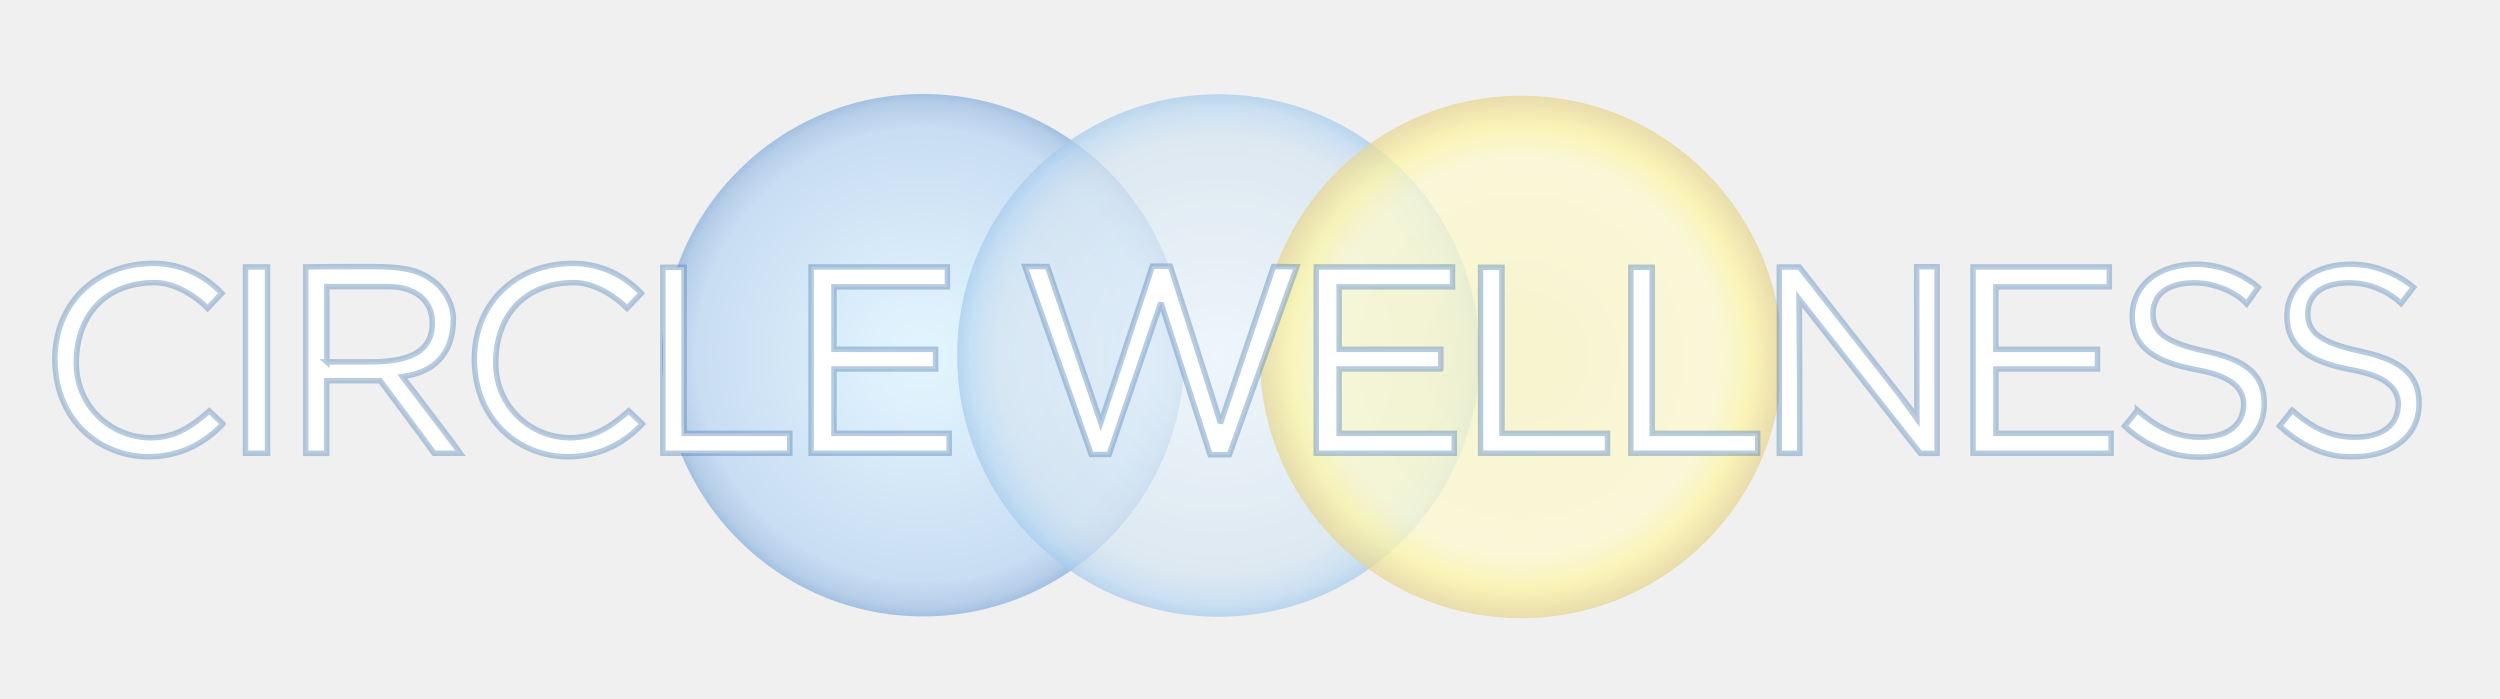
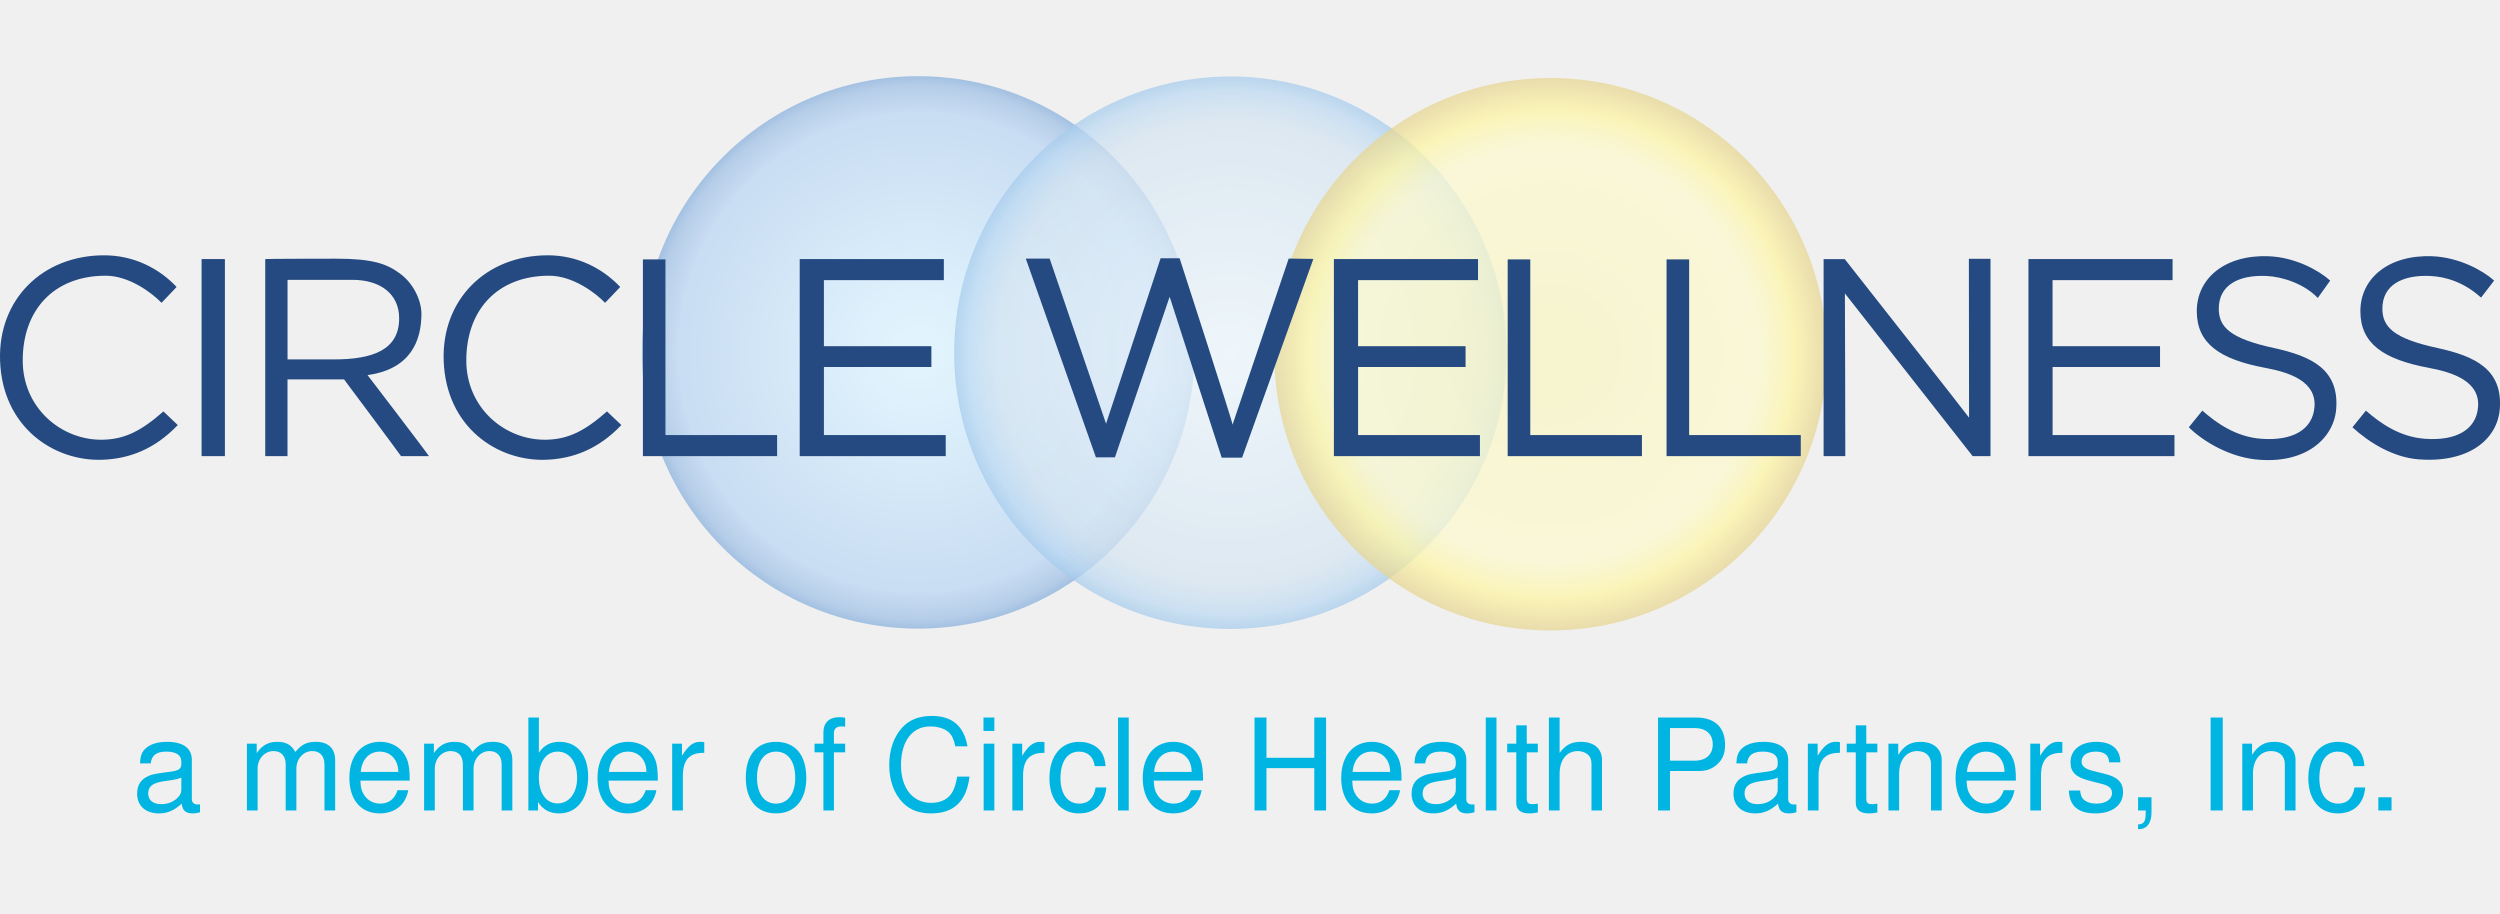
- <svg xmlns="http://www.w3.org/2000/svg" width="228" height="63.715" viewBox="0 0 228 63.715">
-   <radialGradient id="a" cx="676.188" cy="583.463" r="23.822" gradientTransform="translate(-592 -551.07)" gradientUnits="userSpaceOnUse">
+ <svg xmlns="http://www.w3.org/2000/svg" width="215.609" height="78.807" viewBox="0 0 215.609 78.807">
+   <radialGradient id="a" cx="79.185" cy="30.391" r="23.822" gradientUnits="userSpaceOnUse">
    <stop offset=".084" stop-color="#E1F4FD" />
    <stop offset=".866" stop-color="#C9DDF3" />
    <stop offset=".95" stop-color="#B9D0EA" />
    <stop offset=".966" stop-color="#B5CDE8" />
    <stop offset="1" stop-color="#A4C1E2" />
  </radialGradient>
-   <circle fill="url(#a)" cx="84.188" cy="32.394" r="23.822" />
+   <circle fill="url(#a)" cx="79.185" cy="30.392" r="23.822" />
  <g opacity=".72">
-     <radialGradient id="b" cx="703.114" cy="583.491" r="23.822" gradientTransform="translate(-592 -551.07)" gradientUnits="userSpaceOnUse">
+     <radialGradient id="b" cx="106.111" cy="30.42" r="23.823" gradientUnits="userSpaceOnUse">
      <stop offset="0" stop-color="#EDF8FE" />
      <stop offset=".832" stop-color="#D6E5F1" />
      <stop offset=".9" stop-color="#C9DFF1" />
      <stop offset=".95" stop-color="#BCD9F2" />
      <stop offset="1" stop-color="#A5CBEC" />
    </radialGradient>
-     <circle fill="url(#b)" cx="111.114" cy="32.422" r="23.822" />
+     <circle fill="url(#b)" cx="106.111" cy="30.42" r="23.822" />
  </g>
  <g opacity=".72">
-     <radialGradient id="c" cx="730.723" cy="583.623" r="23.822" gradientTransform="translate(-592 -551.07)" gradientUnits="userSpaceOnUse">
+     <radialGradient id="c" cx="133.719" cy="30.551" r="23.822" gradientUnits="userSpaceOnUse">
      <stop offset="0" stop-color="#F9F6C1" />
      <stop offset=".748" stop-color="#FCF9CE" />
      <stop offset=".789" stop-color="#FCF8C4" />
      <stop offset=".862" stop-color="#FEF6AA" />
      <stop offset=".883" stop-color="#FEF5A2" />
      <stop offset="1" stop-color="#E6D591" />
    </radialGradient>
-     <circle fill="url(#c)" cx="138.722" cy="32.554" r="23.822" />
+     <circle fill="url(#c)" cx="133.719" cy="30.552" r="23.822" />
  </g>
-   <path fill="#FFF" stroke="#4B7EB4" stroke-opacity="40%" stroke-width=".5" d="M20.333 38.662c-2.018 2.11-4.21 2.9-6.475 2.988-4.197.164-8.654-2.796-8.85-8.558-.178-5.254 3.645-9.074 8.98-9.074 2.57 0 4.75 1.142 6.246 2.732l-1.3 1.367c-.848-.88-2.8-2.34-4.82-2.34-4.42 0-7.152 2.9-7.152 7.312 0 4.11 3.35 6.898 6.896 6.83 1.886-.036 3.32-.75 5.237-2.44l1.235 1.172.003.01zm38.258 0c-2.017 2.11-4.21 2.9-6.473 2.988-4.197.164-8.654-2.796-8.85-8.558-.18-5.254 3.644-9.074 8.98-9.074 2.57 0 4.75 1.142 6.244 2.732l-1.307 1.367c-.847-.88-2.8-2.34-4.82-2.34-4.42 0-7.15 2.9-7.15 7.312 0 4.11 3.35 6.898 6.896 6.83 1.885-.036 3.318-.75 5.24-2.44l1.234 1.172.007.01zM24.4 24.345V41.34h-2.012V24.345h2.01zm3.48 0c.155-.023 4.21-.033 6.083-.033 3.156 0 4.393.424 5.563 1.302 1.205.905 1.822 2.375 1.822 3.45 0 2.34-.944 4.782-4.648 5.286 0 0 4.86 6.342 5.296 6.99H39.59c-.342-.498-4.914-6.617-4.914-6.617h-4.878v6.62h-1.92V24.345zM29.8 33h3.993c3.357 0 5.635-.814 5.635-3.547 0-2.08-1.593-3.312-4.033-3.312h-5.592v6.862L29.8 33zm30.647-8.624h1.947v15.146h9.63v1.818h-11.57V24.377h-.007zm74.583 0h1.95v15.146h9.628v1.818H135.03V24.376zm13.705 0h1.947v15.146h9.62v1.818h-11.57V24.377h.003zM85.33 33.652h-9.27v5.87h10.506v1.817H73.973V24.345h12.43v1.818H76.06v5.694h9.27v1.794zm105.967 0h-9.27v5.87h10.51v1.817h-12.595V24.345h12.43v1.818h-10.35v5.694h9.27v1.794h.005zm-59.898 0h-9.272v5.87h10.508v1.817h-12.594V24.345h12.43v1.818H122.13v5.694h9.27v1.794zm-31.88 7.794l-6.05-17.142h2.058l4.865 14.24 4.703-14.27h1.64s4.564 14.075 4.565 14.353l4.843-14.325 2.124.03-6.147 17.14h-1.76s-4.47-13.77-4.488-13.88l-4.72 13.854H99.51h.01zm62.756-.107V24.35h1.826s10.63 13.52 10.72 13.674l-.022-13.7h1.864v17.02h-1.538l-11.02-14.037c.016.312.034 14.035.034 14.035h-1.873l.01-.003zm46.77-3.927c1.254 1.1 2.93 2.288 5.124 2.438 2.69.186 4.397-.794 4.55-2.752.172-2.196-2.138-2.977-4.244-3.368-3.945-.734-5.904-2.11-5.904-4.894 0-2.817 2.418-4.867 6.174-4.734 2.34.084 4.42 1.243 5.367 2.102l-1.13 1.47c-1.44-1.315-3.03-1.806-4.378-1.867-2.48-.112-4.13.827-4.13 2.815 0 1.568.94 2.57 4.74 3.396 3.245.706 5.63 1.838 5.388 5.234-.188 2.584-2.602 4.713-7.02 4.37-2.132-.167-4.194-1.39-5.693-2.765l1.163-1.437-.008-.007zm-14.11 0c1.257 1.1 2.93 2.288 5.128 2.438 2.688.186 4.396-.794 4.55-2.752.17-2.196-2.138-2.977-4.245-3.368-3.948-.734-5.907-2.11-5.907-4.894 0-2.817 2.41-4.867 6.17-4.734 2.33.084 4.38 1.243 5.33 2.102l-1.068 1.5c-1.164-1.227-3.062-1.836-4.408-1.897-2.478-.112-4.13.827-4.13 2.815 0 1.568.938 2.57 4.74 3.396 3.243.706 5.632 1.838 5.386 5.234-.186 2.584-2.7 4.858-7.02 4.37-2.1-.24-4.3-1.4-5.693-2.765l1.164-1.437.003-.007z" />
+   <path fill="#244A81" d="M15.33 36.66c-2.018 2.112-4.21 2.903-6.475 2.99-4.197.164-8.654-2.796-8.85-8.558-.177-5.254 3.645-9.074 8.98-9.074 2.57 0 4.75 1.14 6.247 2.732l-1.3 1.367c-.847-.878-2.798-2.338-4.82-2.338-4.42 0-7.152 2.903-7.152 7.312 0 4.11 3.35 6.898 6.896 6.832 1.886-.034 3.32-.748 5.238-2.44l1.235 1.174zm38.258 0c-2.018 2.112-4.21 2.903-6.474 2.99-4.197.164-8.654-2.796-8.85-8.558-.178-5.254 3.644-9.074 8.98-9.074 2.57 0 4.75 1.14 6.245 2.732l-1.303 1.367c-.846-.878-2.798-2.338-4.82-2.338-4.42 0-7.15 2.903-7.15 7.312 0 4.11 3.35 6.898 6.895 6.832 1.886-.034 3.318-.748 5.238-2.44l1.238 1.174zM19.396 22.343v16.994h-2.01V22.344h2.01zm3.48 0c.156-.023 4.212-.033 6.084-.033 3.156 0 4.392.424 5.563 1.302 1.205.905 1.822 2.375 1.822 3.45 0 2.34-.944 4.782-4.648 5.286 0 0 4.86 6.342 5.296 6.99h-2.406c-.342-.498-4.914-6.617-4.914-6.617h-4.878v6.62h-1.92V22.343zm1.92 8.654h3.994c3.357 0 5.635-.813 5.635-3.546 0-2.08-1.593-3.317-4.034-3.317h-5.593v6.864zm30.648-8.623h1.947V37.52h9.63v1.818H55.446V22.375zm74.584 0h1.948V37.52h9.63v1.818h-11.578V22.375zm13.704 0h1.947V37.52h9.627v1.818H143.73V22.375zM80.327 31.65h-9.27v5.87h10.506v1.817H68.97V22.344H81.4v1.818H71.056v5.696h9.27v1.794zm105.967 0h-9.27v5.87h10.51v1.817H174.94V22.344h12.43v1.818H177.02v5.696h9.27v1.794zm-59.897 0h-9.27v5.87h10.508v1.817H115.04V22.344h12.43v1.818h-10.344v5.696h9.27v1.794zm-31.88 7.794l-6.05-17.142h2.058l4.865 14.24 4.704-14.267h1.64s4.564 14.074 4.565 14.35l4.844-14.325 2.126.03-6.146 17.14h-1.76s-4.47-13.77-4.488-13.88l-4.72 13.854h-1.64zm62.757-.107v-16.99h1.825s10.636 13.52 10.72 13.675l-.016-13.7h1.865V39.34h-1.538l-11.02-14.036c.017.31.035 14.035.035 14.035h-1.874zm46.768-3.926c1.255 1.1 2.93 2.283 5.125 2.434 2.69.184 4.397-.794 4.55-2.752.17-2.196-2.138-2.977-4.245-3.368-3.946-.735-5.905-2.112-5.905-4.893 0-2.817 2.418-4.867 6.174-4.734 2.334.084 4.416 1.243 5.363 2.1l-1.13 1.47c-1.44-1.315-3.03-1.806-4.378-1.867-2.477-.113-4.13.826-4.13 2.814 0 1.57.94 2.572 4.743 3.396 3.244.705 5.63 1.837 5.385 5.233-.186 2.584-2.6 4.713-7.02 4.37-2.13-.167-4.193-1.387-5.692-2.763l1.163-1.438zm-14.108 0c1.256 1.1 2.93 2.283 5.126 2.434 2.69.184 4.396-.794 4.55-2.752.17-2.196-2.138-2.977-4.245-3.368-3.947-.735-5.906-2.112-5.906-4.893 0-2.817 2.416-4.867 6.172-4.734 2.334.084 4.383 1.243 5.333 2.1l-1.07 1.5c-1.163-1.225-3.062-1.836-4.408-1.897-2.476-.113-4.13.826-4.13 2.814 0 1.57.94 2.572 4.743 3.396 3.243.705 5.63 1.837 5.385 5.233-.185 2.584-2.7 4.86-7.02 4.37-2.098-.24-4.3-1.4-5.694-2.763l1.165-1.438z" />
+   <text transform="translate(11.358 69.9)" font-family="'HelveticaNeue-Light', Helvetica, sans-serif" font-size="11" fill="#00B5E1">a member of Circle Health Partners, Inc.</text>
</svg>
